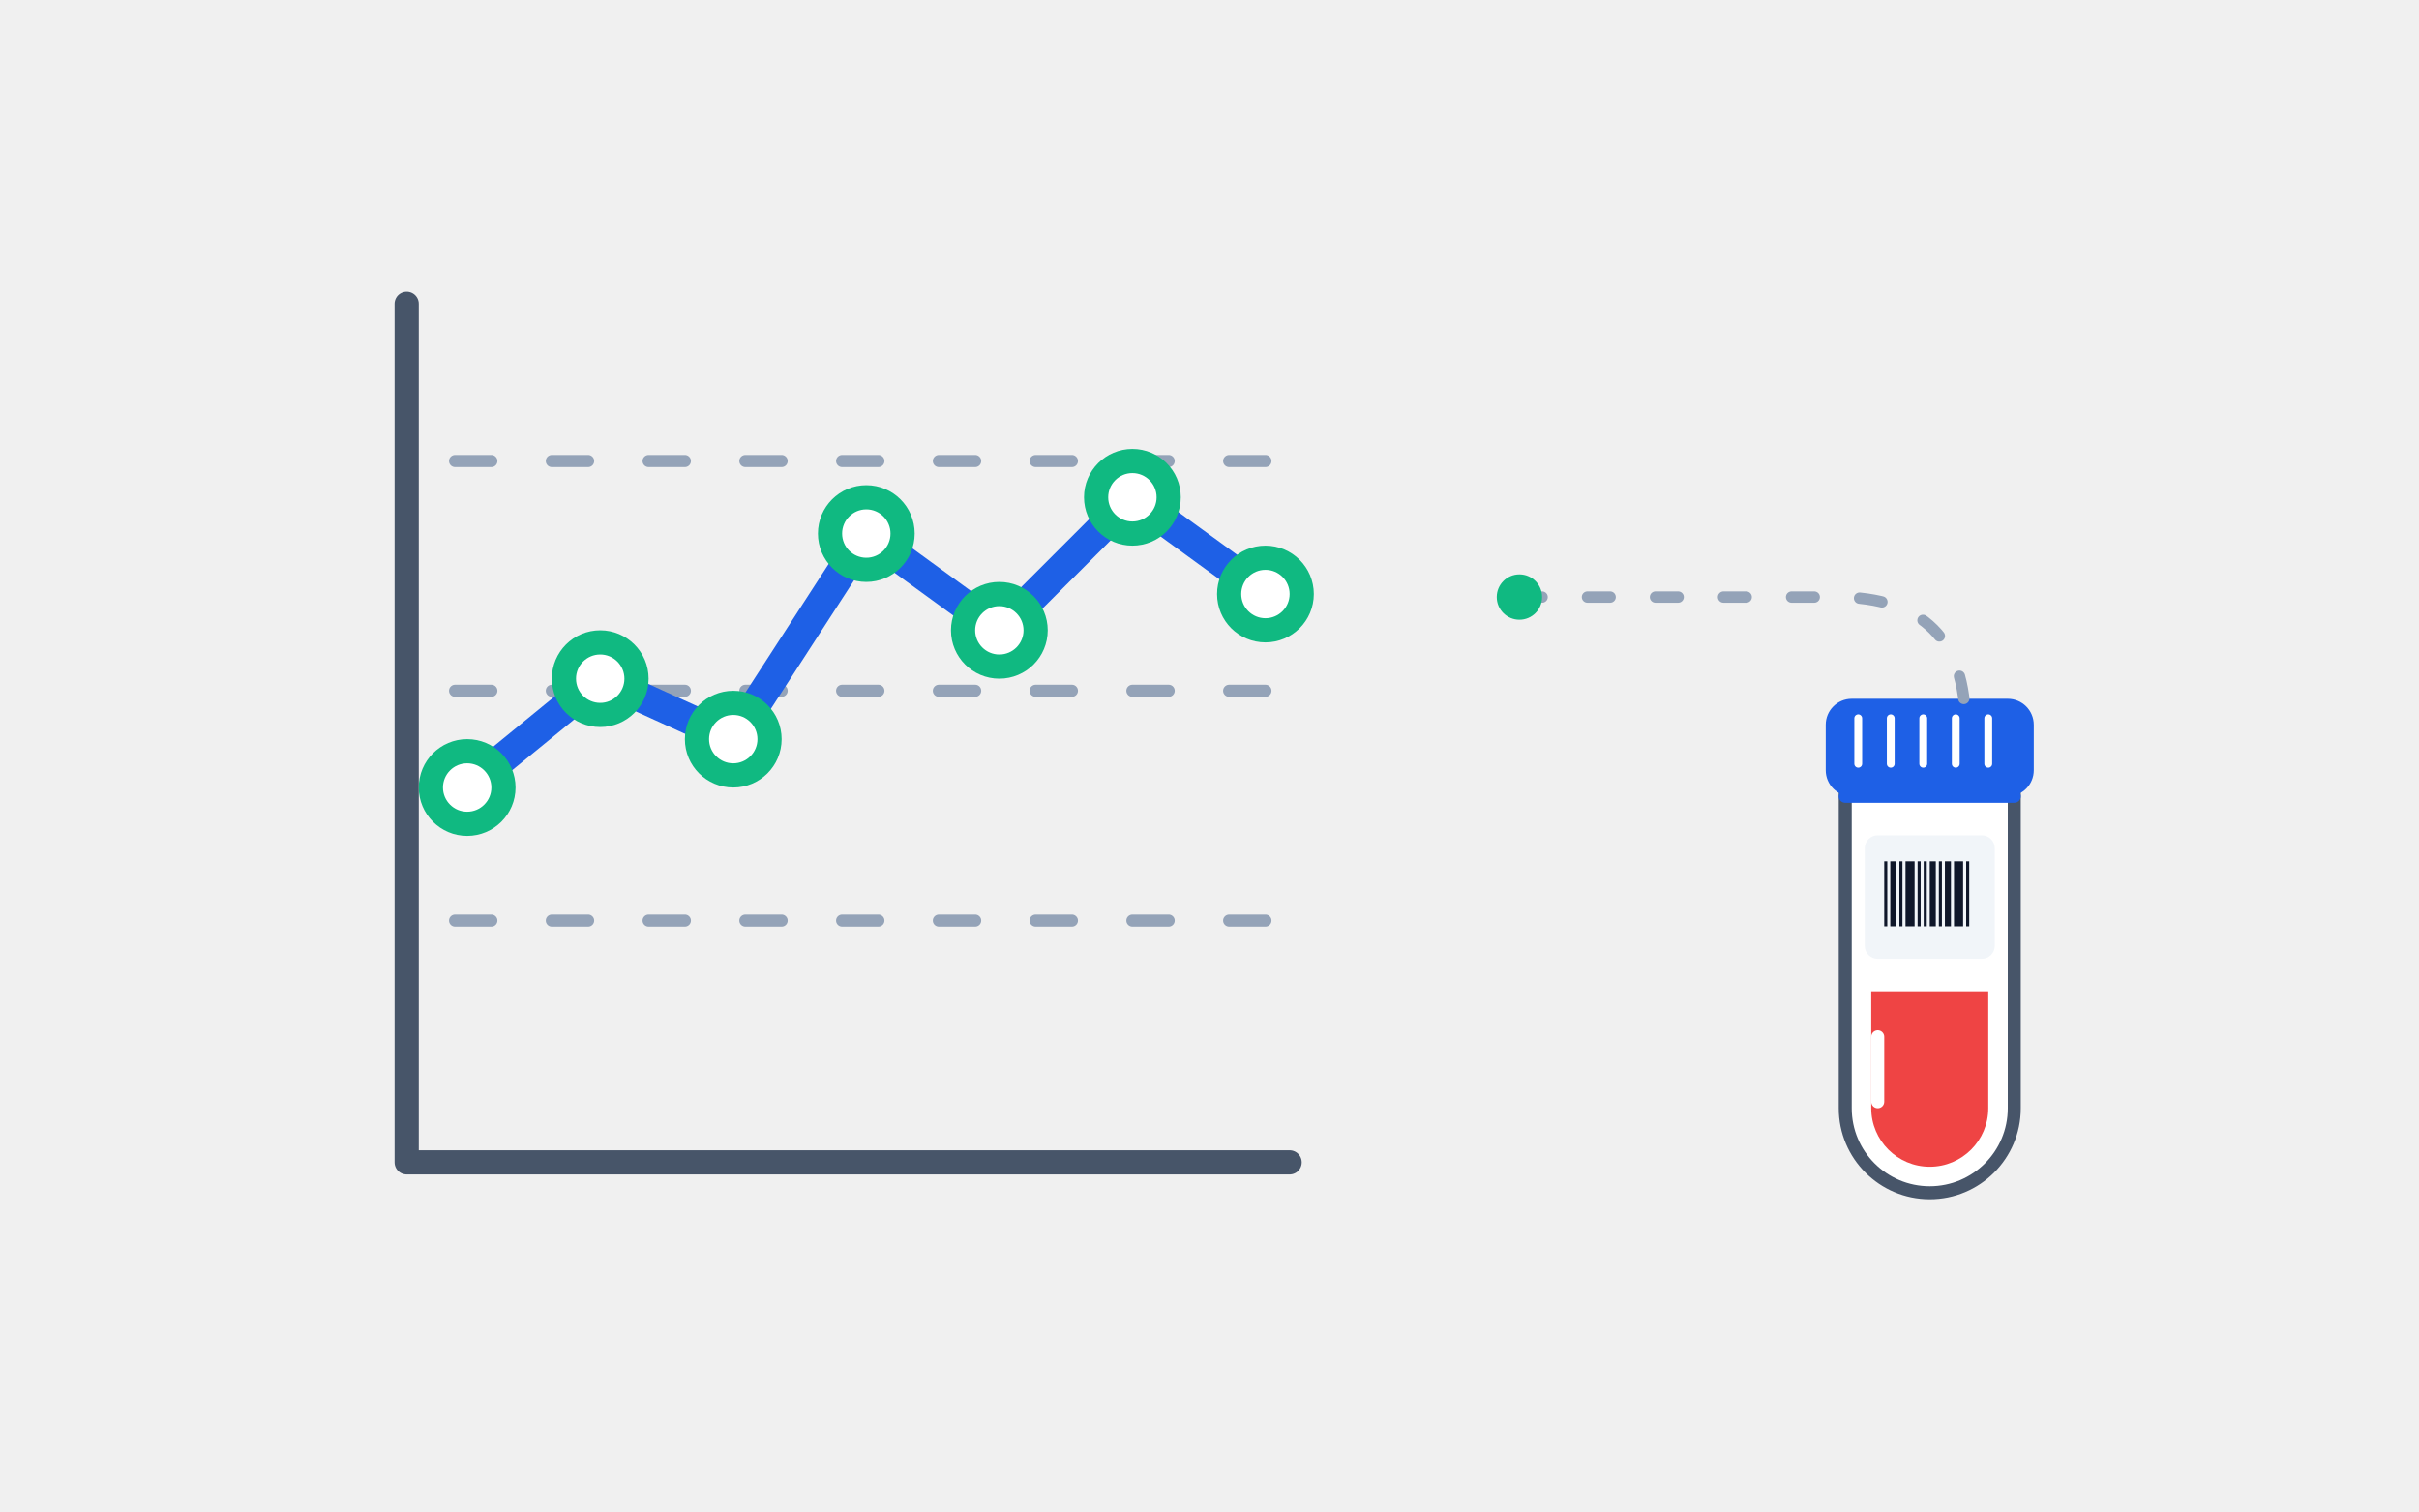
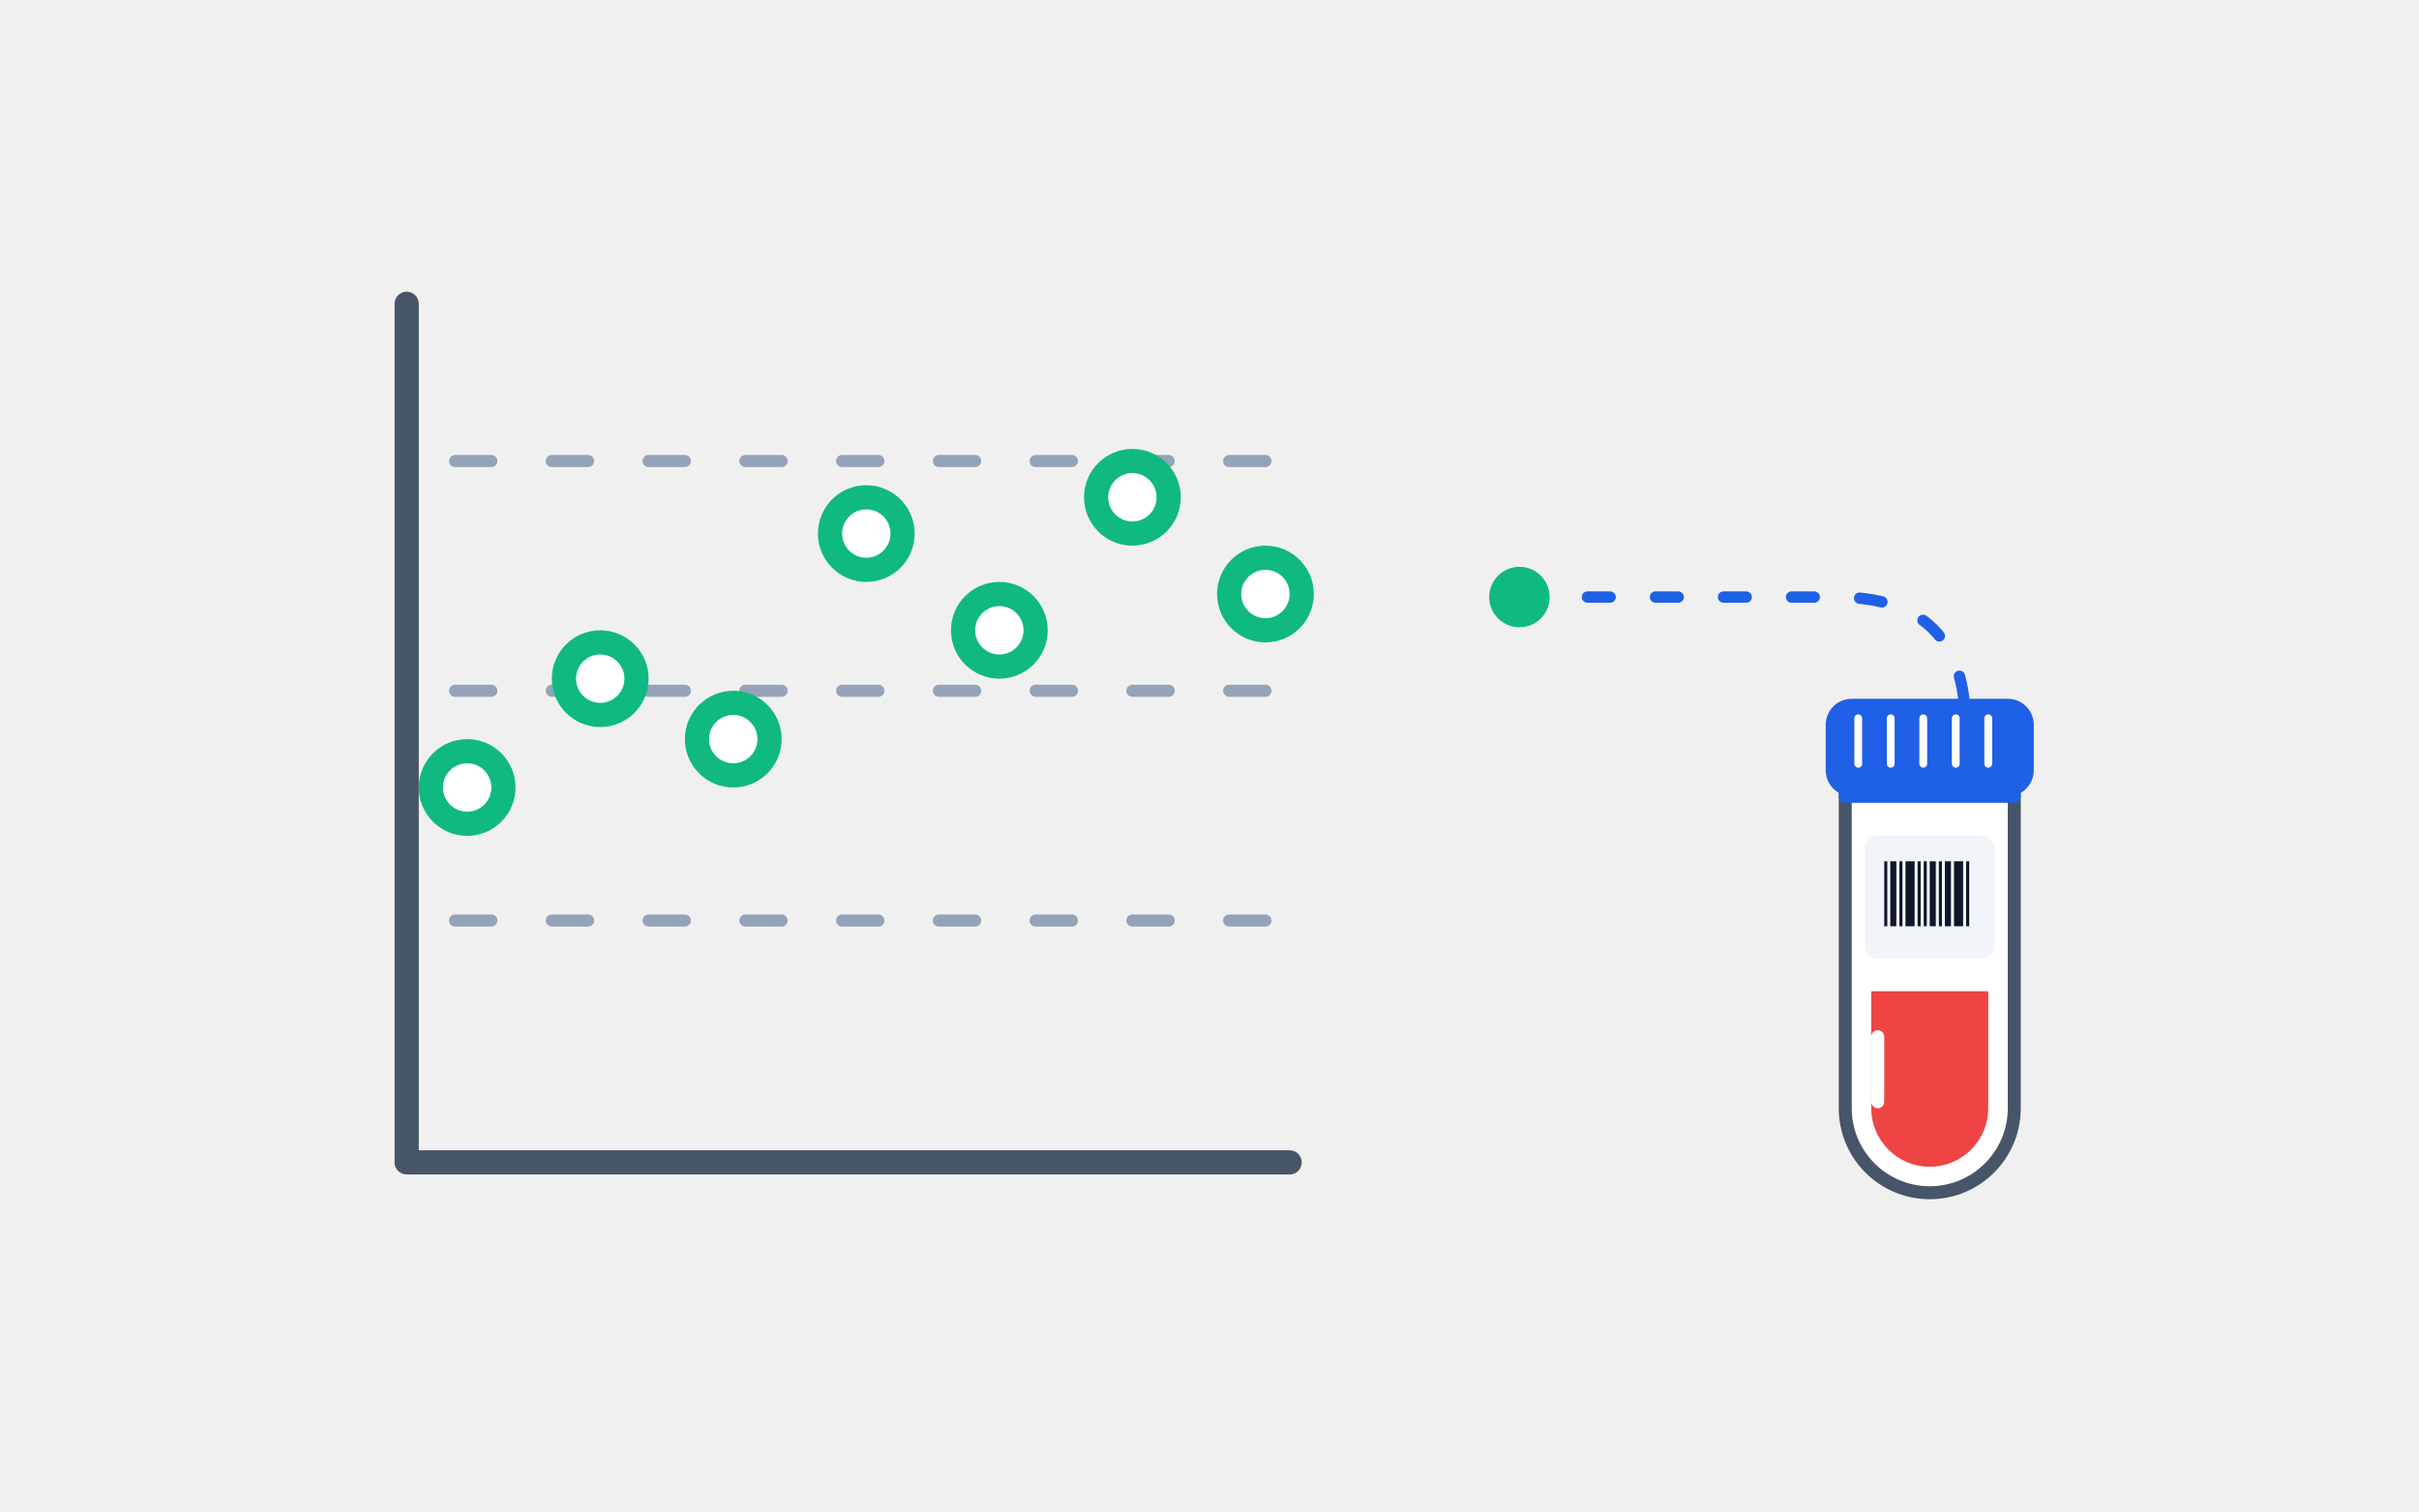
<svg xmlns="http://www.w3.org/2000/svg" width="320" height="200" viewBox="0 0 320 200" fill="none" stroke-linecap="round" stroke-linejoin="round">
  <g transform="translate(33 21) scale(1.6)">
    <path d="M13 12v71h73" fill="none" stroke="#475569" stroke-width="2" />
    <path d="M17 25H84" fill="none" stroke="#94A3B8" stroke-width="1" stroke-dasharray="3 5" />
    <path d="M17 44H84" fill="none" stroke="#94A3B8" stroke-width="1" stroke-dasharray="3 5" />
    <path d="M17 63H84" fill="none" stroke="#94A3B8" stroke-width="1" stroke-dasharray="3 5" />
-     <path d="M18 52 29 43 40 48 51 31 62 39 73 28 84 36" fill="none" stroke="#1E60E6" stroke-width="2.5" />
+     <path d="M18 52 29 43 40 48 51 31 62 39 73 28 84 36" fill="none" stroke="#1E60E6" stroke-width="2.5" stroke-dasharray="140" stroke-dashoffset="140">
+       <animate attributeName="stroke-dashoffset" values="140;0;0;140" dur="3s" repeatCount="indefinite" />
+     </path>
    <circle cx="18" cy="52" r="3" fill="#FFFFFF" stroke="#10B981" stroke-width="2" />
    <circle cx="29" cy="43" r="3" fill="#FFFFFF" stroke="#10B981" stroke-width="2" />
    <circle cx="40" cy="48" r="3" fill="#FFFFFF" stroke="#10B981" stroke-width="2" />
    <circle cx="51" cy="31" r="3" fill="#FFFFFF" stroke="#10B981" stroke-width="2" />
    <circle cx="62" cy="39" r="3" fill="#FFFFFF" stroke="#10B981" stroke-width="2" />
    <circle cx="73" cy="28" r="3" fill="#FFFFFF" stroke="#10B981" stroke-width="2" />
    <circle cx="84" cy="36" r="3" fill="#FFFFFF" stroke="#10B981" stroke-width="2" />
  </g>
  <g transform="translate(214 83) scale(0.86)">
    <path d="M35 21h26v53a13 13 0 0 1-26 0Z" fill="#FFFFFF" stroke="#475569" stroke-width="2" />
    <path d="M39 56h18v18a9 9 0 0 1-18 0Z" fill="#EF4444" stroke="none" stroke-width="2" />
    <rect x="32" y="11" width="32" height="15" rx="4" fill="#1E60E6" stroke="none" stroke-width="2" />
    <path d="M35 26H61" fill="none" stroke="#1E60E6" stroke-width="2" />
    <path d="M37 14L37 21" fill="none" stroke="#FFFFFF" stroke-width="1.2" />
    <path d="M42 14L42 21" fill="none" stroke="#FFFFFF" stroke-width="1.2" />
    <path d="M47 14L47 21" fill="none" stroke="#FFFFFF" stroke-width="1.2" />
    <path d="M52 14L52 21" fill="none" stroke="#FFFFFF" stroke-width="1.2" />
    <path d="M57 14L57 21" fill="none" stroke="#FFFFFF" stroke-width="1.2" />
    <rect x="38" y="32" width="20" height="19" rx="2" fill="#F1F5F9" stroke="none" stroke-width="2" />
    <rect x="41" y="36" width="0.47" height="10" rx="0" fill="#0F172A" stroke="none" stroke-width="2" />
    <rect x="41.93" y="36" width="0.93" height="10" rx="0" fill="#0F172A" stroke="none" stroke-width="2" />
    <rect x="43.33" y="36" width="0.47" height="10" rx="0" fill="#0F172A" stroke="none" stroke-width="2" />
    <rect x="44.27" y="36" width="1.4" height="10" rx="0" fill="#0F172A" stroke="none" stroke-width="2" />
    <rect x="46.13" y="36" width="0.47" height="10" rx="0" fill="#0F172A" stroke="none" stroke-width="2" />
    <rect x="47.07" y="36" width="0.47" height="10" rx="0" fill="#0F172A" stroke="none" stroke-width="2" />
    <rect x="48.0" y="36" width="0.93" height="10" rx="0" fill="#0F172A" stroke="none" stroke-width="2" />
    <rect x="49.4" y="36" width="0.47" height="10" rx="0" fill="#0F172A" stroke="none" stroke-width="2" />
    <rect x="50.33" y="36" width="0.93" height="10" rx="0" fill="#0F172A" stroke="none" stroke-width="2" />
    <rect x="51.73" y="36" width="1.4" height="10" rx="0" fill="#0F172A" stroke="none" stroke-width="2" />
    <rect x="53.6" y="36" width="0.47" height="10" rx="0" fill="#0F172A" stroke="none" stroke-width="2" />
    <path d="M40 63L40 73" fill="none" stroke="#FFFFFF" stroke-width="2" />
  </g>
-   <path d="M201 79h42q17 0 17 17" fill="none" stroke="#94A3B8" stroke-width="1.5" stroke-dasharray="3 6" />
-   <circle cx="201" cy="79" r="3" fill="#10B981" stroke="none" stroke-width="2" />
+   <path d="M201 79h42q17 0 17 17" fill="none" stroke="#1E60E6" stroke-width="1.5" stroke-dasharray="3 6">
+     <animate attributeName="stroke-dashoffset" values="0;-18" dur="1.2s" repeatCount="indefinite" />
+   </path>
+   <circle cx="201" cy="79" r="4" fill="#10B981" stroke="none">
+     <animate attributeName="r" values="3;5.5;3" dur="1.5s" repeatCount="indefinite" />
+     <animate attributeName="opacity" values="1;0.4;1" dur="1.5s" repeatCount="indefinite" />
+   </circle>
</svg>
